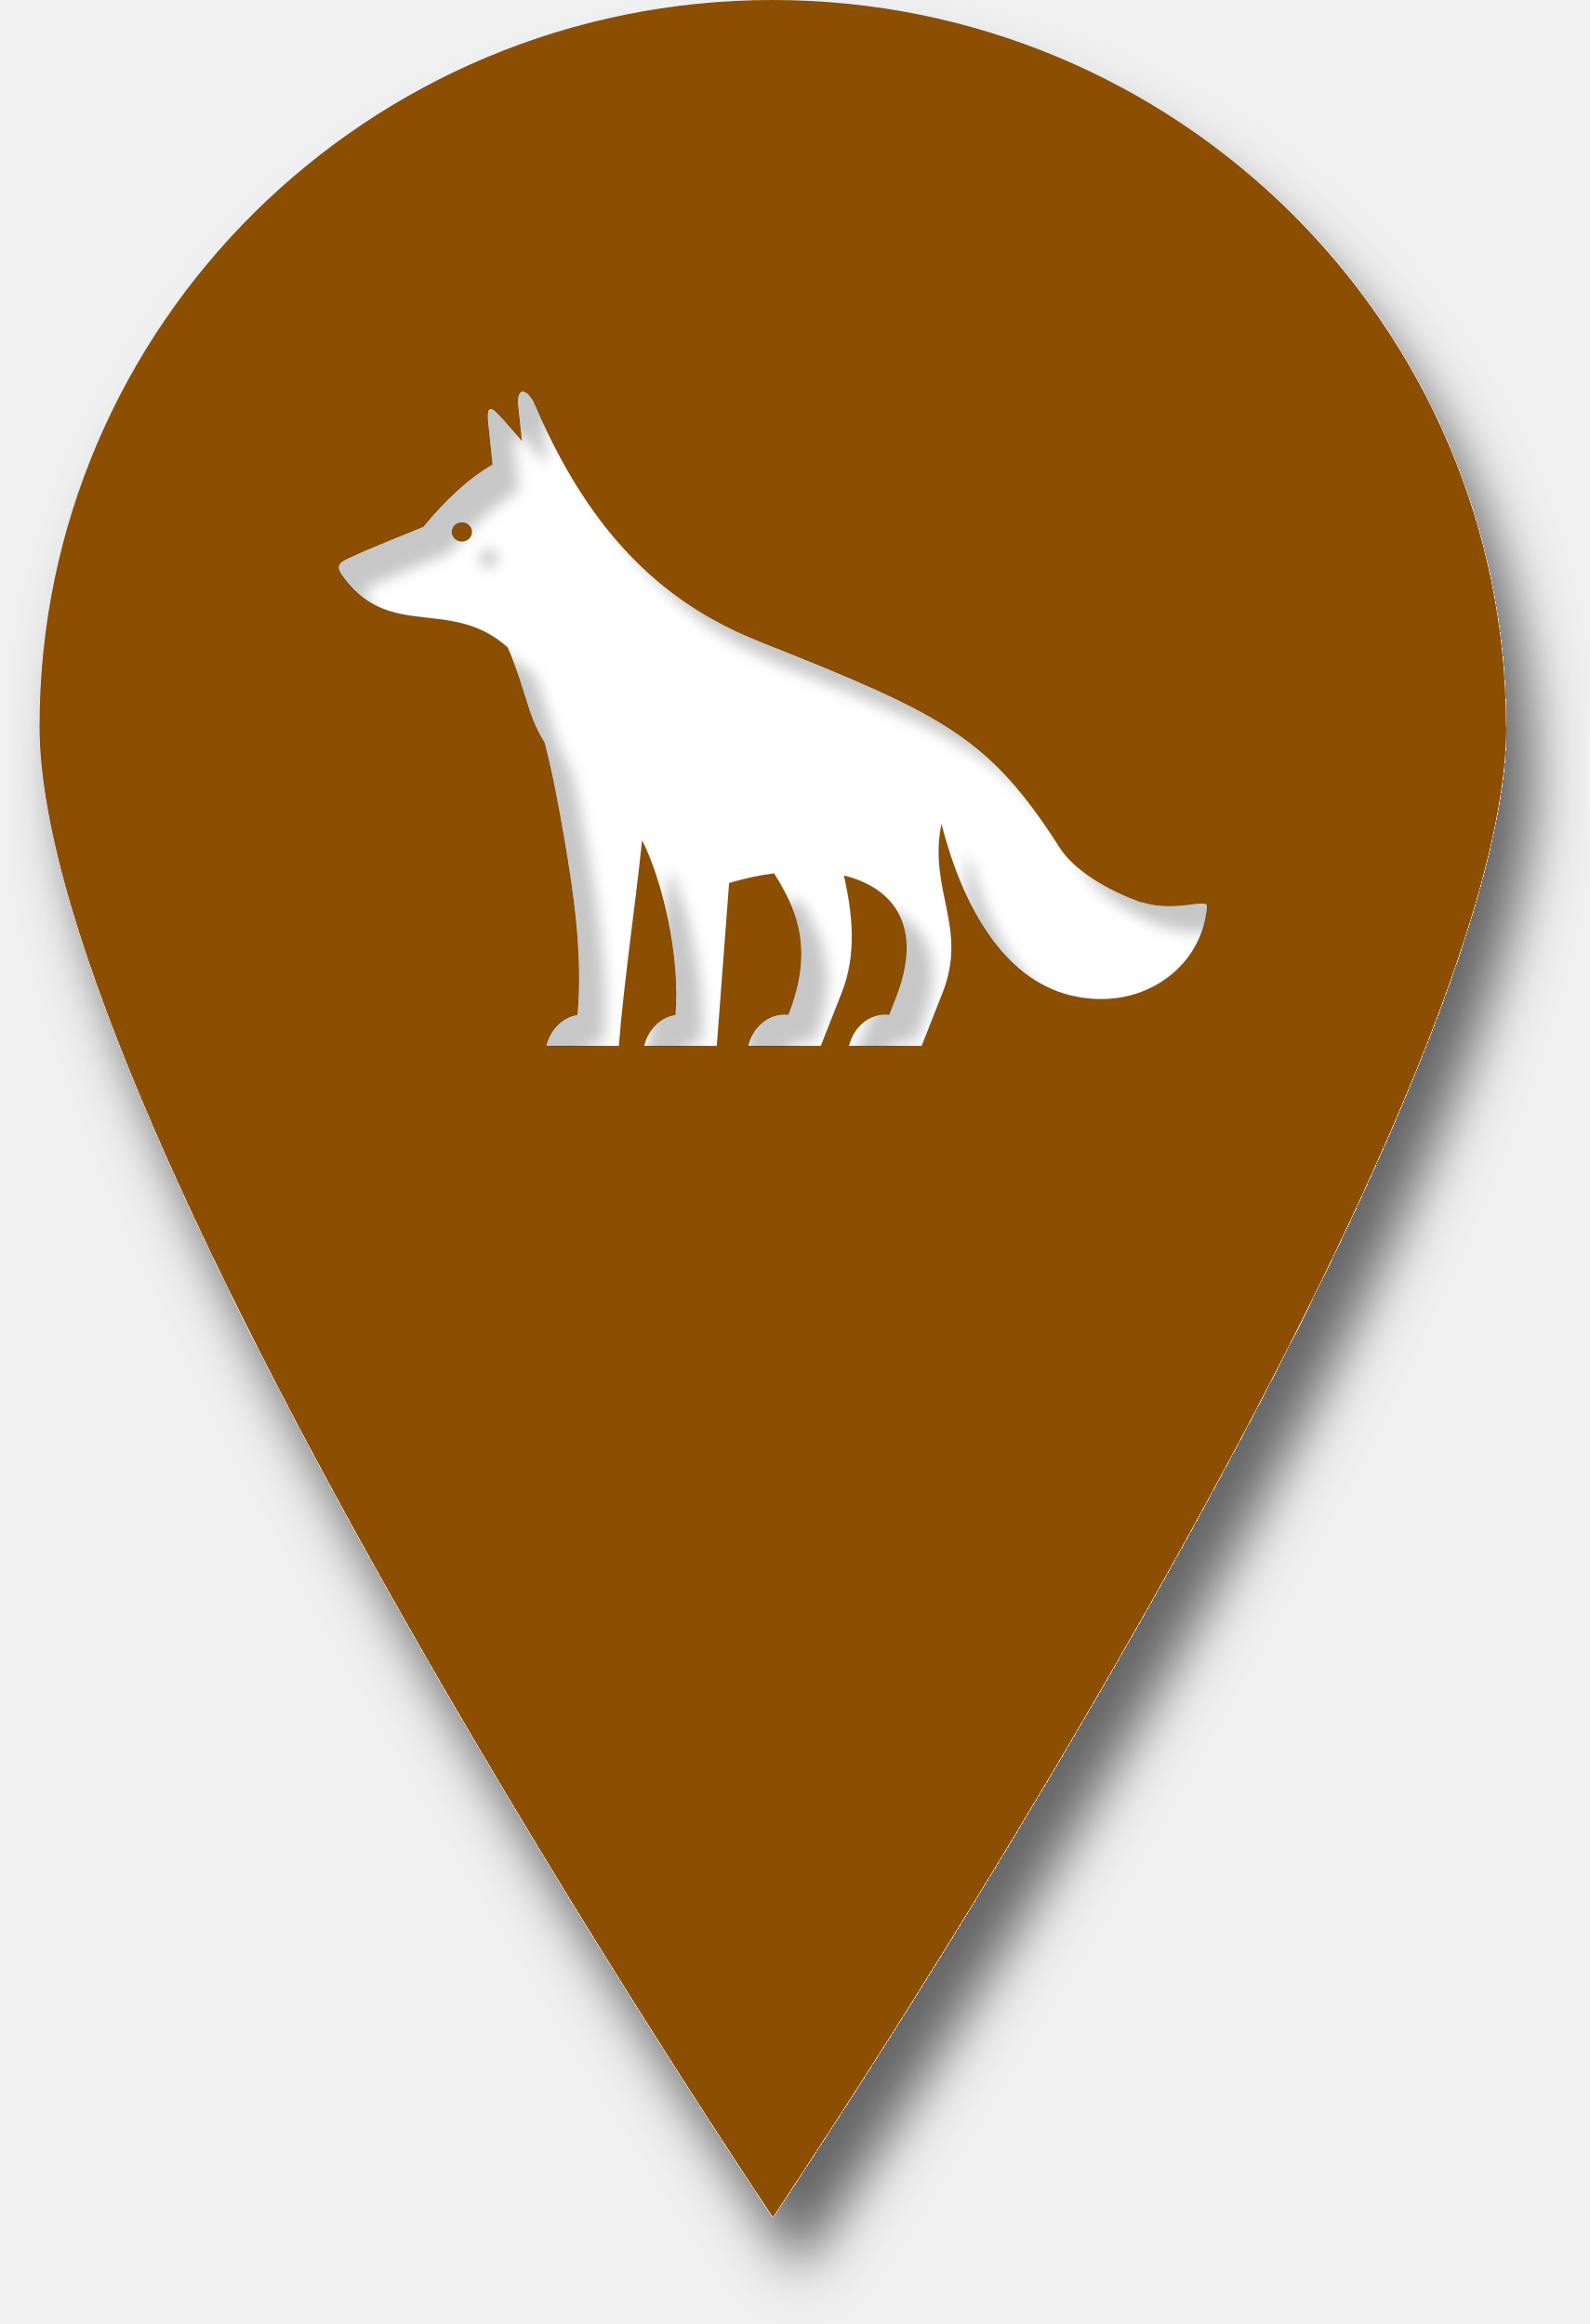
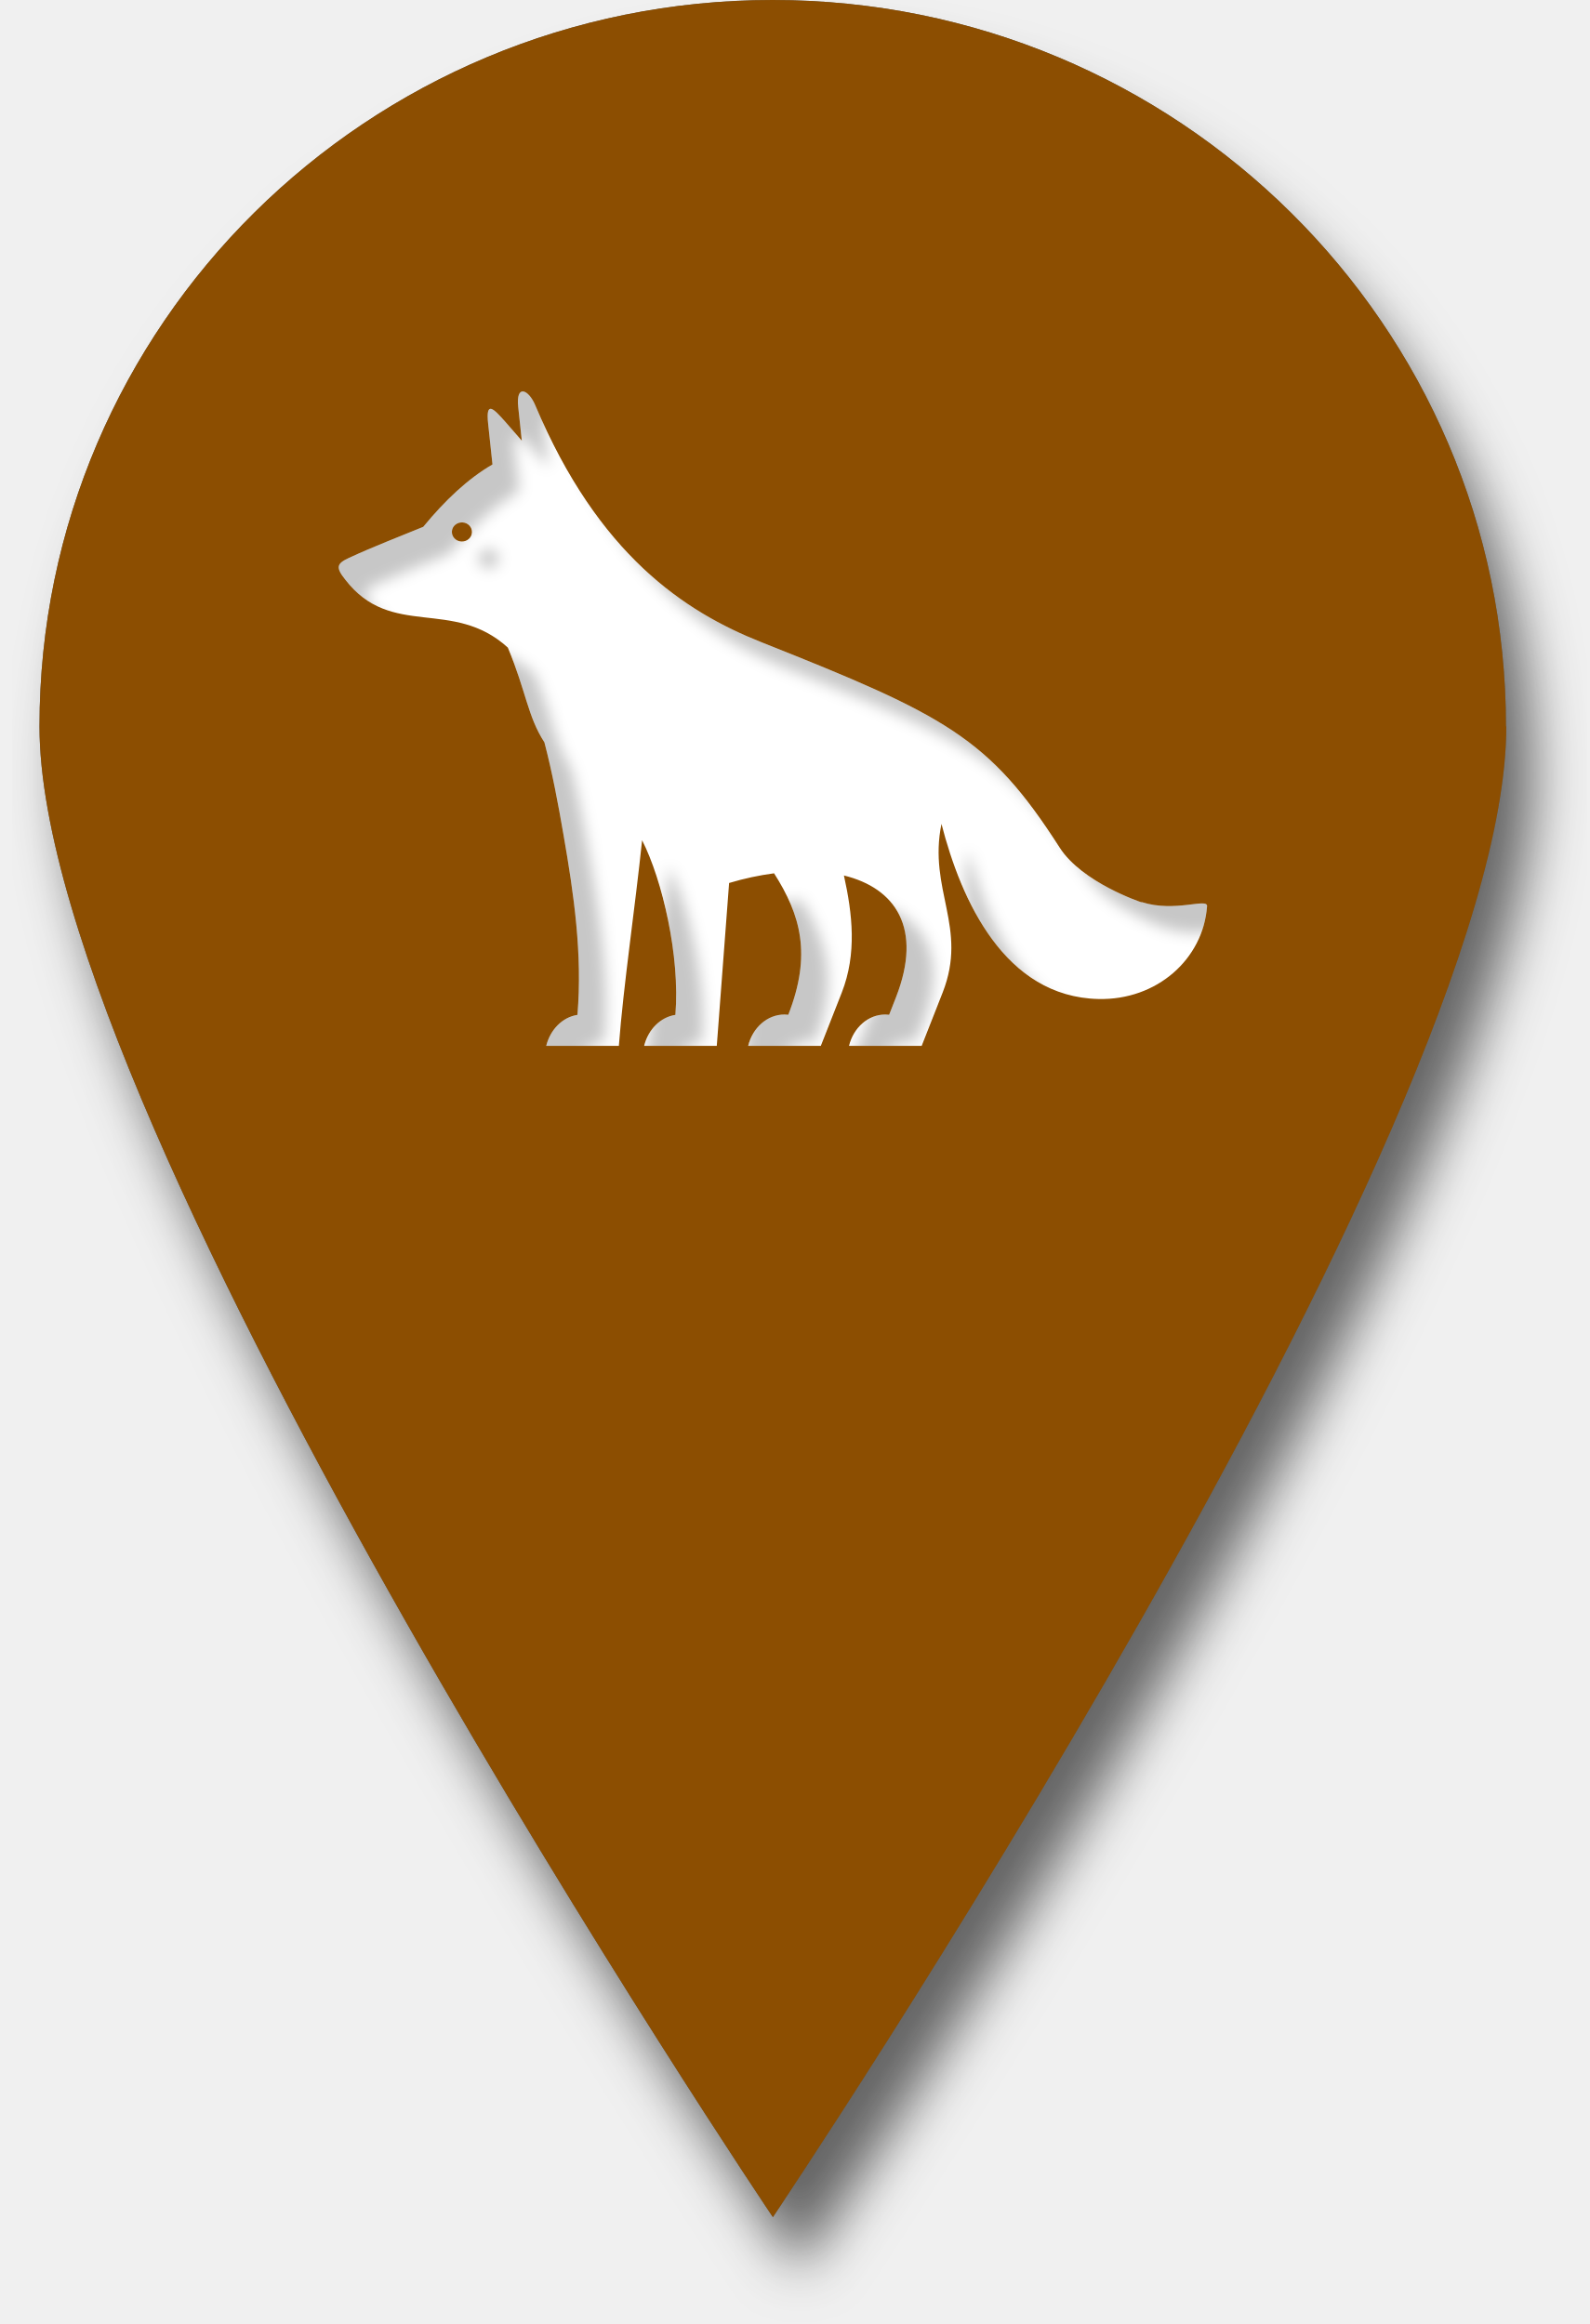
<svg xmlns="http://www.w3.org/2000/svg" width="119" height="174" viewBox="0 0 119 174" fill="none">
  <g filter="url(#filter0_d_514_125406)">
    <path d="M112.75 54.389C112.75 84.438 57.853 166 57.853 166C57.853 166 2.957 84.438 2.957 54.389C2.957 24.34 27.524 0 57.831 0C88.137 0 112.727 24.363 112.727 54.389H112.75Z" fill="#8C4E01" />
    <g filter="url(#filter1_i_514_125406)">
      <path d="M85.428 67.552C85.428 67.552 80.988 66.083 79.314 63.453C74.028 55.202 70.757 53.552 57 48.085C51.238 45.8 44.802 41.556 40.057 30.323C39.582 29.189 38.593 28.69 38.793 30.504L39.059 32.997C38.66 32.535 38.241 32.054 37.804 31.556C36.967 30.622 36.34 29.924 36.539 31.737L36.863 34.774C35.028 35.835 33.297 37.476 31.681 39.444C29.789 40.224 27.992 40.904 26.129 41.765C25.206 42.191 25.102 42.472 25.843 43.397C29.295 47.876 33.877 44.73 38.013 48.484C39.382 51.757 39.487 53.634 40.751 55.583C41.35 57.868 41.788 60.234 42.178 62.492C42.957 66.971 43.604 71.432 43.223 75.984C42.102 76.156 41.189 77.081 40.885 78.305H46.323C46.665 73.799 47.549 67.869 48.063 62.909C49.575 65.883 50.915 71.577 50.554 75.984C49.432 76.156 48.519 77.081 48.215 78.305H53.653L54.575 66.11C55.726 65.765 56.848 65.53 57.941 65.385C59.928 68.504 60.775 71.459 59.006 75.975C58.911 75.966 58.816 75.957 58.721 75.957C57.428 75.957 56.334 76.945 56.002 78.305H61.44L63.009 74.316C64.15 71.405 63.807 68.422 63.17 65.548C67.011 66.491 69.103 69.474 67.059 74.687L66.555 75.975C66.46 75.966 66.365 75.957 66.27 75.957C64.977 75.957 63.883 76.945 63.551 78.305H68.989L70.558 74.316C72.478 69.428 69.455 66.627 70.472 61.685C71.956 67.461 75.226 74.642 82.224 74.796C86.588 74.896 90.058 71.822 90.353 67.851C90.4 67.198 87.957 68.34 85.466 67.542L85.428 67.552ZM34.381 40.523C33.982 40.423 33.744 40.024 33.849 39.643C33.953 39.263 34.372 39.036 34.771 39.136C35.17 39.235 35.408 39.625 35.303 40.015C35.199 40.396 34.781 40.623 34.381 40.523Z" fill="white" />
    </g>
  </g>
  <defs>
    <filter id="filter0_d_514_125406" x="0.957" y="0" width="117.793" height="174" filterUnits="userSpaceOnUse" color-interpolation-filters="sRGB">
      <feFlood flood-opacity="0" result="BackgroundImageFix" />
-       <feColorMatrix in="SourceAlpha" type="matrix" values="0 0 0 0 0 0 0 0 0 0 0 0 0 0 0 0 0 0 127 0" result="hardAlpha" />
+       <feColorMatrix in="SourceAlpha" result="hardAlpha" type="saturate" values="1" />
      <feOffset dx="2" dy="4" />
      <feGaussianBlur stdDeviation="2" />
-       <feComposite in2="hardAlpha" operator="out" />
+       <feComposite in2="hardAlpha" operator="over" />
      <feColorMatrix type="matrix" values="0 0 0 0 0.11 0 0 0 0 0.11 0 0 0 0 0.11 0 0 0 0.66 0" />
      <feBlend mode="normal" in2="BackgroundImageFix" result="effect1_dropShadow_514_125406" />
      <feBlend mode="normal" in="SourceGraphic" in2="effect1_dropShadow_514_125406" result="shape" />
    </filter>
    <filter id="filter1_i_514_125406" x="25.354" y="29.305" width="66" height="50" filterUnits="userSpaceOnUse" color-interpolation-filters="sRGB">
      <feFlood flood-opacity="0" result="BackgroundImageFix" />
      <feBlend mode="normal" in="SourceGraphic" in2="BackgroundImageFix" result="shape" />
-       <feColorMatrix in="SourceAlpha" type="matrix" values="0 0 0 0 0 0 0 0 0 0 0 0 0 0 0 0 0 0 127 0" result="hardAlpha" />
+       <feColorMatrix in="SourceAlpha" result="hardAlpha" type="saturate" values="1" />
      <feOffset dx="2" dy="2" />
      <feGaussianBlur stdDeviation="0.5" />
      <feComposite in2="hardAlpha" operator="arithmetic" k2="-1" k3="1" />
      <feColorMatrix type="matrix" values="0 0 0 0 0 0 0 0 0 0 0 0 0 0 0 0 0 0 0.22 0" />
      <feBlend mode="normal" in2="shape" result="effect1_innerShadow_514_125406" />
    </filter>
  </defs>
</svg>
